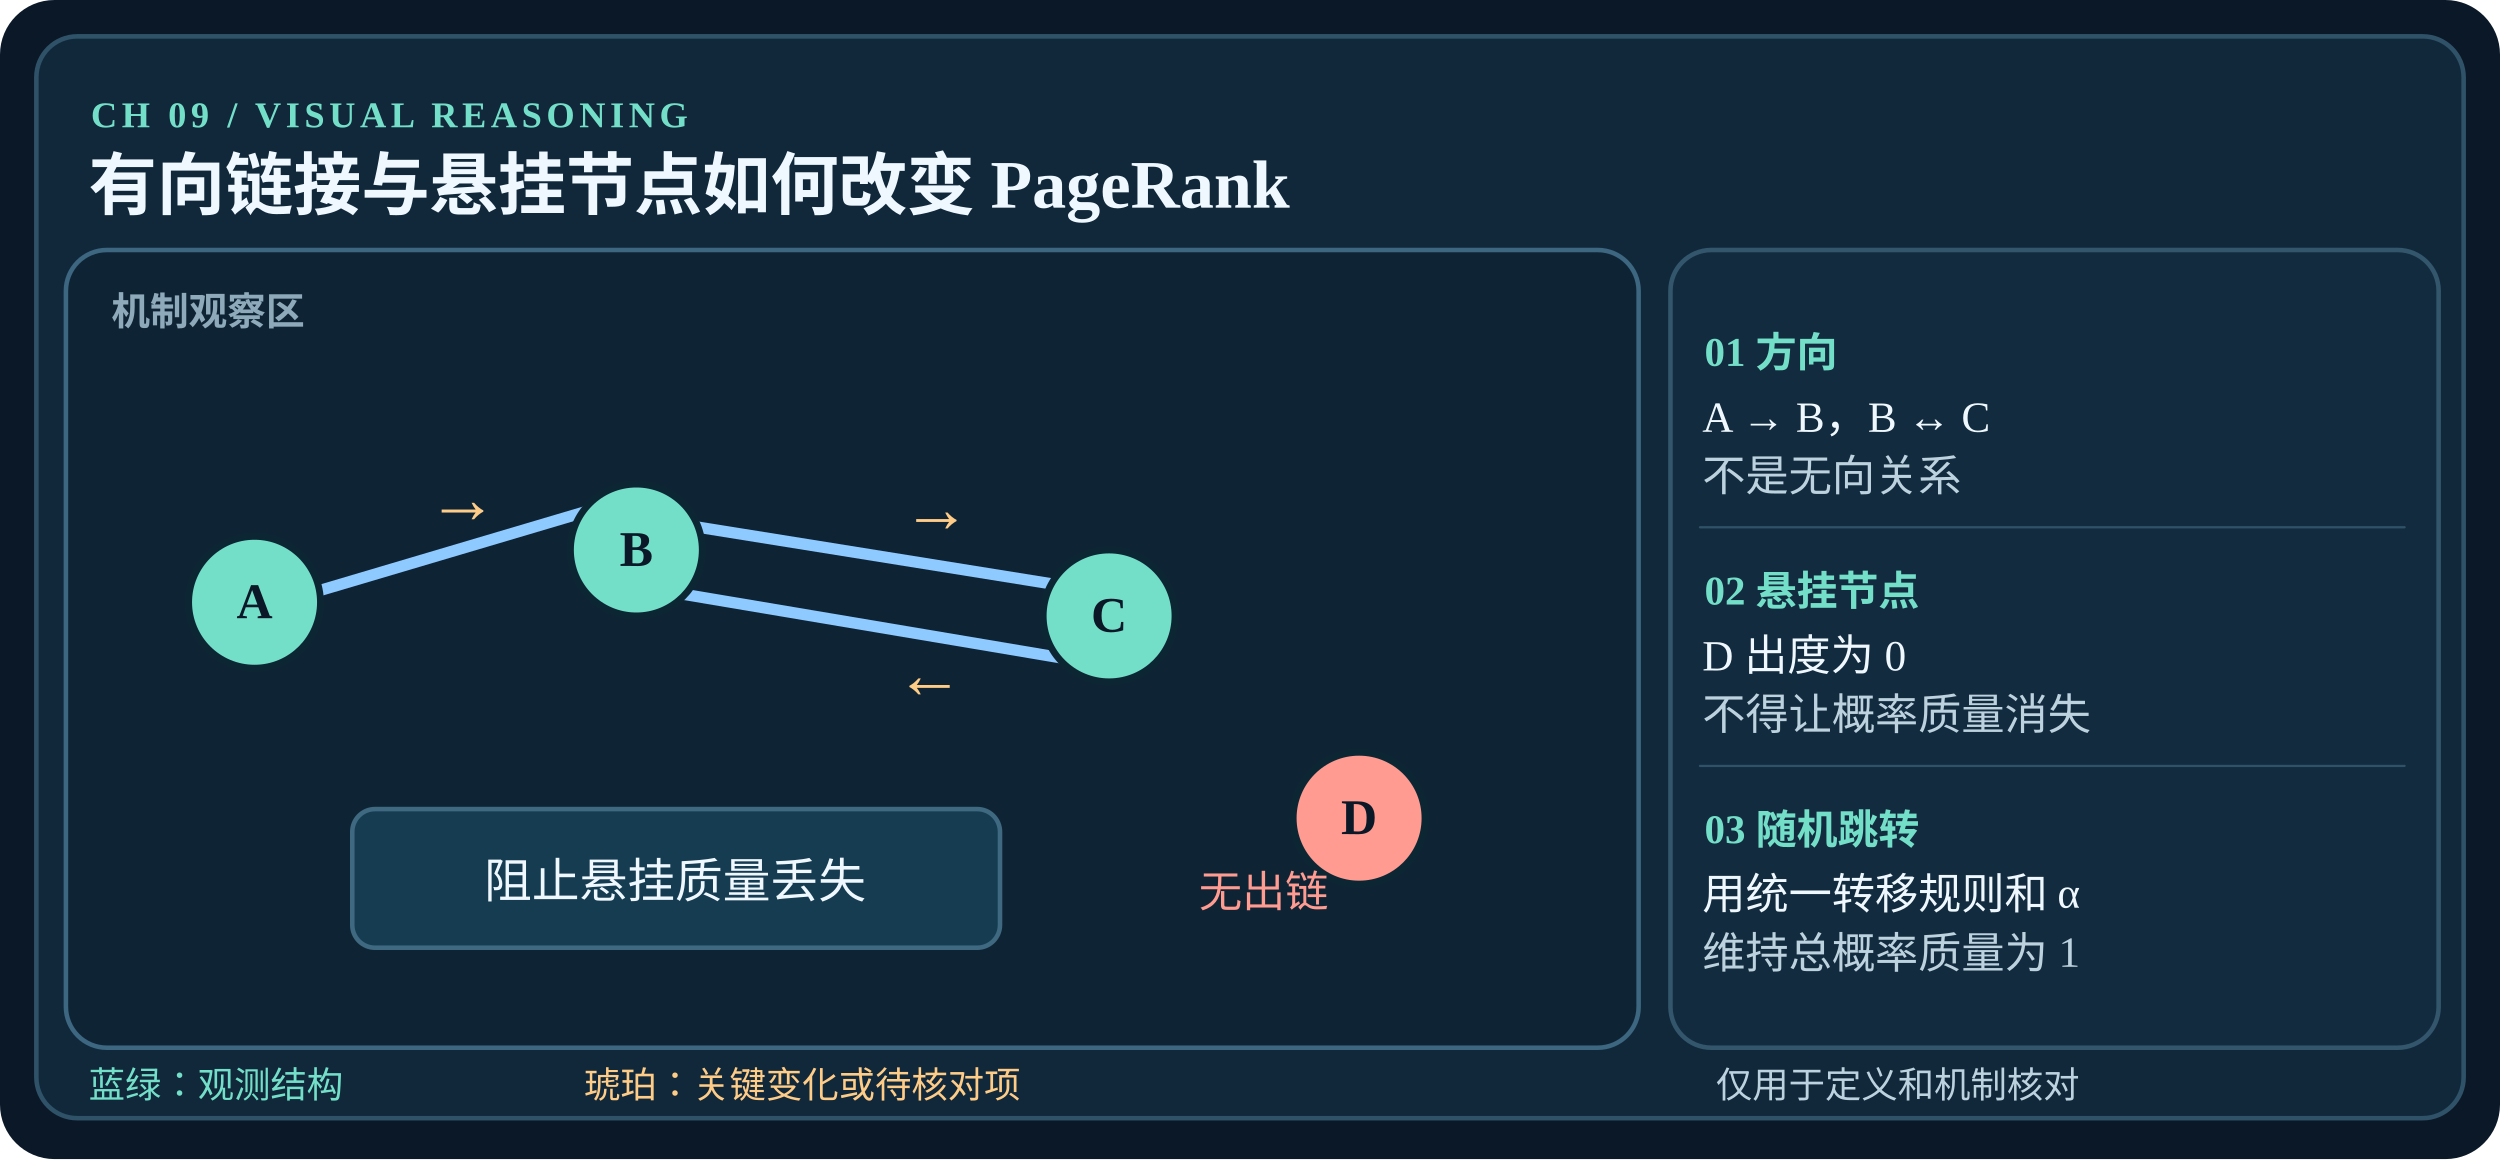
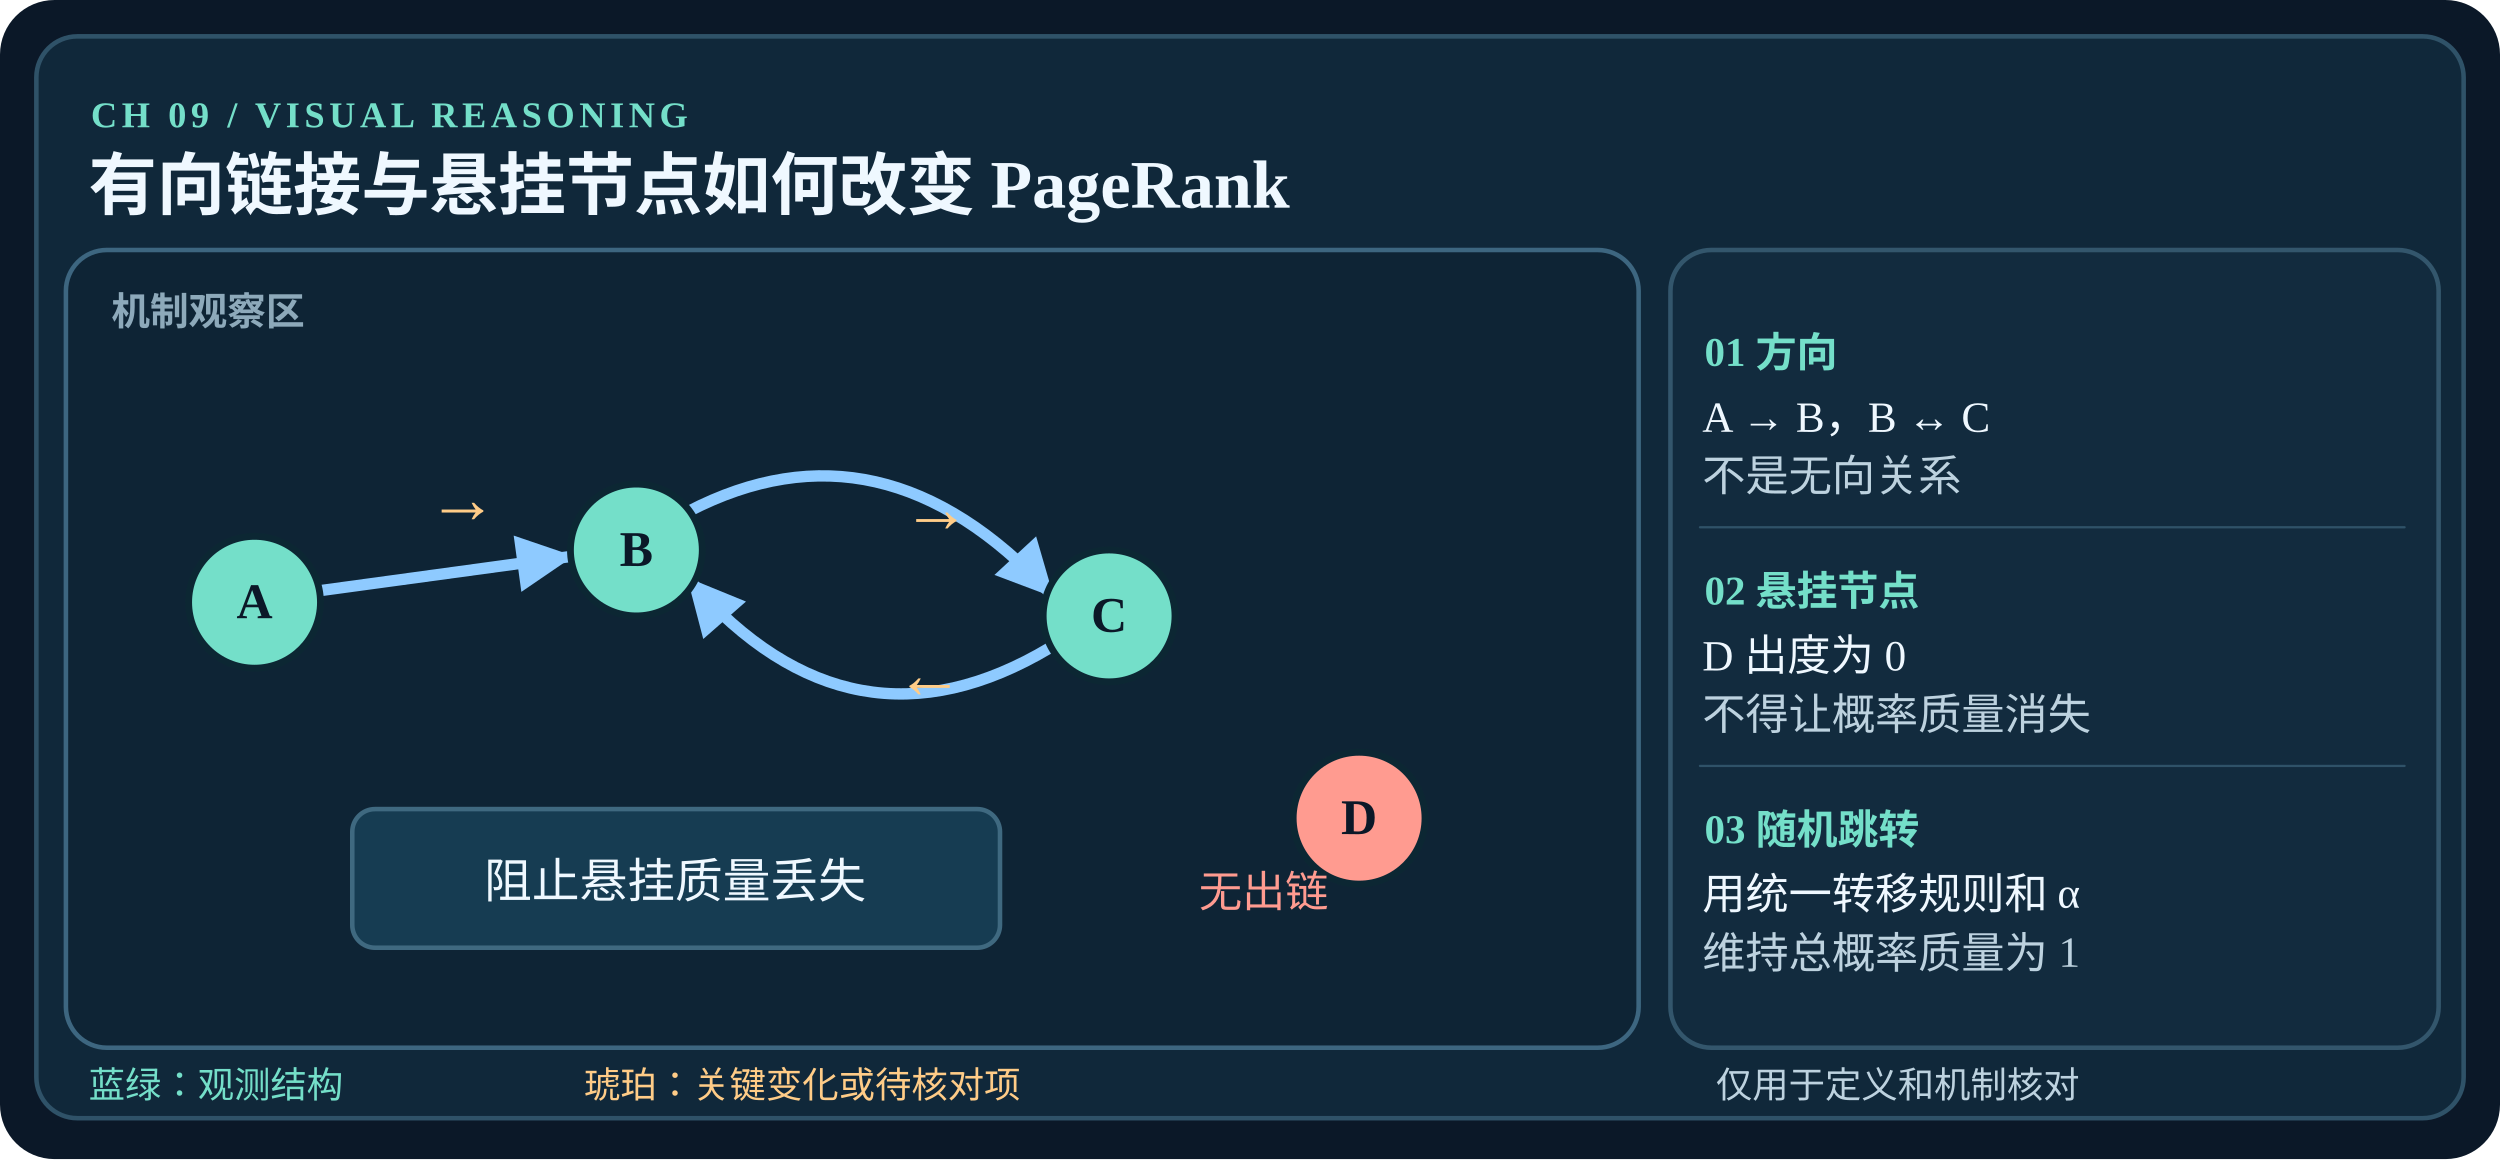
<svg xmlns="http://www.w3.org/2000/svg" viewBox="0 0 1100 510" role="img" aria-labelledby="diagram-09-title diagram-09-desc">
  <defs>
    <marker id="arr-09" viewBox="0 0 10 10" refX="9" refY="5" markerWidth="6" markerHeight="6" orient="auto-start-reverse">
      <path d="M 0 0 L 10 5 L 0 10 z" fill="#8ecaff" />
+     </marker>
+   </defs>
+   <defs>
+     <marker id="dir09" viewBox="0 0 10 10" refX="9" refY="5" markerWidth="5" markerHeight="5" orient="auto">
+       <path d="M0 0 L10 5 L0 10 Z" fill="#8ecaff" />
    </marker>
  </defs>
  <rect width="1100" height="510" rx="24" fill="#0b1828" />
  <rect x="16" y="16" width="1068" height="476" rx="18" fill="#10283a" stroke="#2f5268" stroke-width="2" />
  <rect x="29" y="110" width="692" height="351" rx="18" fill="#0e2435" stroke="#3d6680" stroke-width="2" />
  <rect x="735" y="110" width="338" height="351" rx="18" fill="#122b3e" stroke="#33566c" stroke-width="2" />
  <text x="40" y="56" font-size="16" fill="#74dfc9" letter-spacing="2" font-weight="720">CH 09 / VISUAL REASONING</text>
  <text x="39" y="92" font-size="30" fill="#eff8ff" font-weight="760">有向链接与悬挂节点如何改变 PageRank</text>
  <text x="49" y="143" font-size="17" fill="#8da9ba" font-weight="700">机制观察区</text>
  <text x="750" y="161" font-size="18" fill="#74dfc9" font-weight="720">01  方向</text>
  <text x="749" y="190" font-size="19" fill="#eff8ff">A → B，B ↔ C</text>
  <text x="749" y="216" font-size="19" fill="#bdd2df">不是无向关系</text>
  <path d="M 748 232 L 1058 232" fill="none" stroke="#2f5268" stroke-width="1" stroke-linecap="round" />
  <text x="750" y="266" font-size="18" fill="#74dfc9" font-weight="720">02  悬挂节点</text>
  <text x="749" y="295" font-size="19" fill="#eff8ff">D 出度为 0</text>
  <text x="749" y="321" font-size="19" fill="#bdd2df">不得让概率质量消失</text>
  <path d="M 748 337 L 1058 337" fill="none" stroke="#2f5268" stroke-width="1" stroke-linecap="round" />
  <text x="750" y="371" font-size="18" fill="#74dfc9" font-weight="720">03  随机跳转</text>
  <text x="749" y="400" font-size="19" fill="#eff8ff">用统一转移规则和 α</text>
  <text x="749" y="426" font-size="19" fill="#bdd2df">维持总概率质量为 1</text>
-   <path d="M 130 263 L 275 220" fill="none" stroke="#8ecaff" stroke-width="5" stroke-linecap="round" />
-   <path d="M 295 230 L 482 260" fill="none" stroke="#8ecaff" stroke-width="5" stroke-linecap="round" />
-   <path d="M 482 292 L 292 260" fill="none" stroke="#8ecaff" stroke-width="5" stroke-linecap="round" />
+   <path d="M 140 260 L 250 245" fill="none" stroke="#8ecaff" stroke-width="5" stroke-linecap="round" marker-end="url(#dir09)" />
+   <path d="M 303 225 Q 388 181 462 261" fill="none" stroke="#8ecaff" stroke-width="5" stroke-linecap="round" marker-end="url(#dir09)" />
+   <path d="M 462 285 Q 375 337 304 256" fill="none" stroke="#8ecaff" stroke-width="5" stroke-linecap="round" marker-end="url(#dir09)" />
  <text x="188" y="230" font-size="31" fill="#ffcc87">→</text>
  <text x="397" y="234" font-size="30" fill="#ffcc87">→</text>
  <text x="394" y="307" font-size="30" fill="#ffcc87">←</text>
  <circle cx="112" cy="265" r="29" fill="#74dfc9" stroke="#0c2733" stroke-width="3" />
  <text x="112" y="272" font-size="22" fill="#0b1828" text-anchor="middle" font-weight="740">A</text>
  <circle cx="280" cy="242" r="29" fill="#74dfc9" stroke="#0c2733" stroke-width="3" />
  <text x="280" y="249" font-size="22" fill="#0b1828" text-anchor="middle" font-weight="740">B</text>
  <circle cx="488" cy="271" r="29" fill="#74dfc9" stroke="#0c2733" stroke-width="3" />
  <text x="488" y="278" font-size="22" fill="#0b1828" text-anchor="middle" font-weight="740">C</text>
  <circle cx="598" cy="360" r="29" fill="#ff9b90" stroke="#0c2733" stroke-width="3" />
  <text x="598" y="367" font-size="22" fill="#0b1828" text-anchor="middle" font-weight="740">D</text>
  <text x="556" y="399" font-size="19" fill="#ff9b90" text-anchor="middle">无出链</text>
  <rect x="155" y="356" width="285" height="61" rx="10" fill="#163c52" stroke="#3f6980" stroke-width="2" />
  <text x="297" y="395" font-size="21" fill="#eff8ff" text-anchor="middle">阻止悬挂质量丢失</text>
  <text x="39" y="483" font-size="16" fill="#74dfc9">蓝绿：观测结构</text>
  <text x="257" y="483" font-size="16" fill="#ffcc87">琥珀：关键变化或待核对项</text>
  <text x="755" y="483" font-size="16" fill="#bdd2df">仅用于定义和机制核对</text>
</svg>
